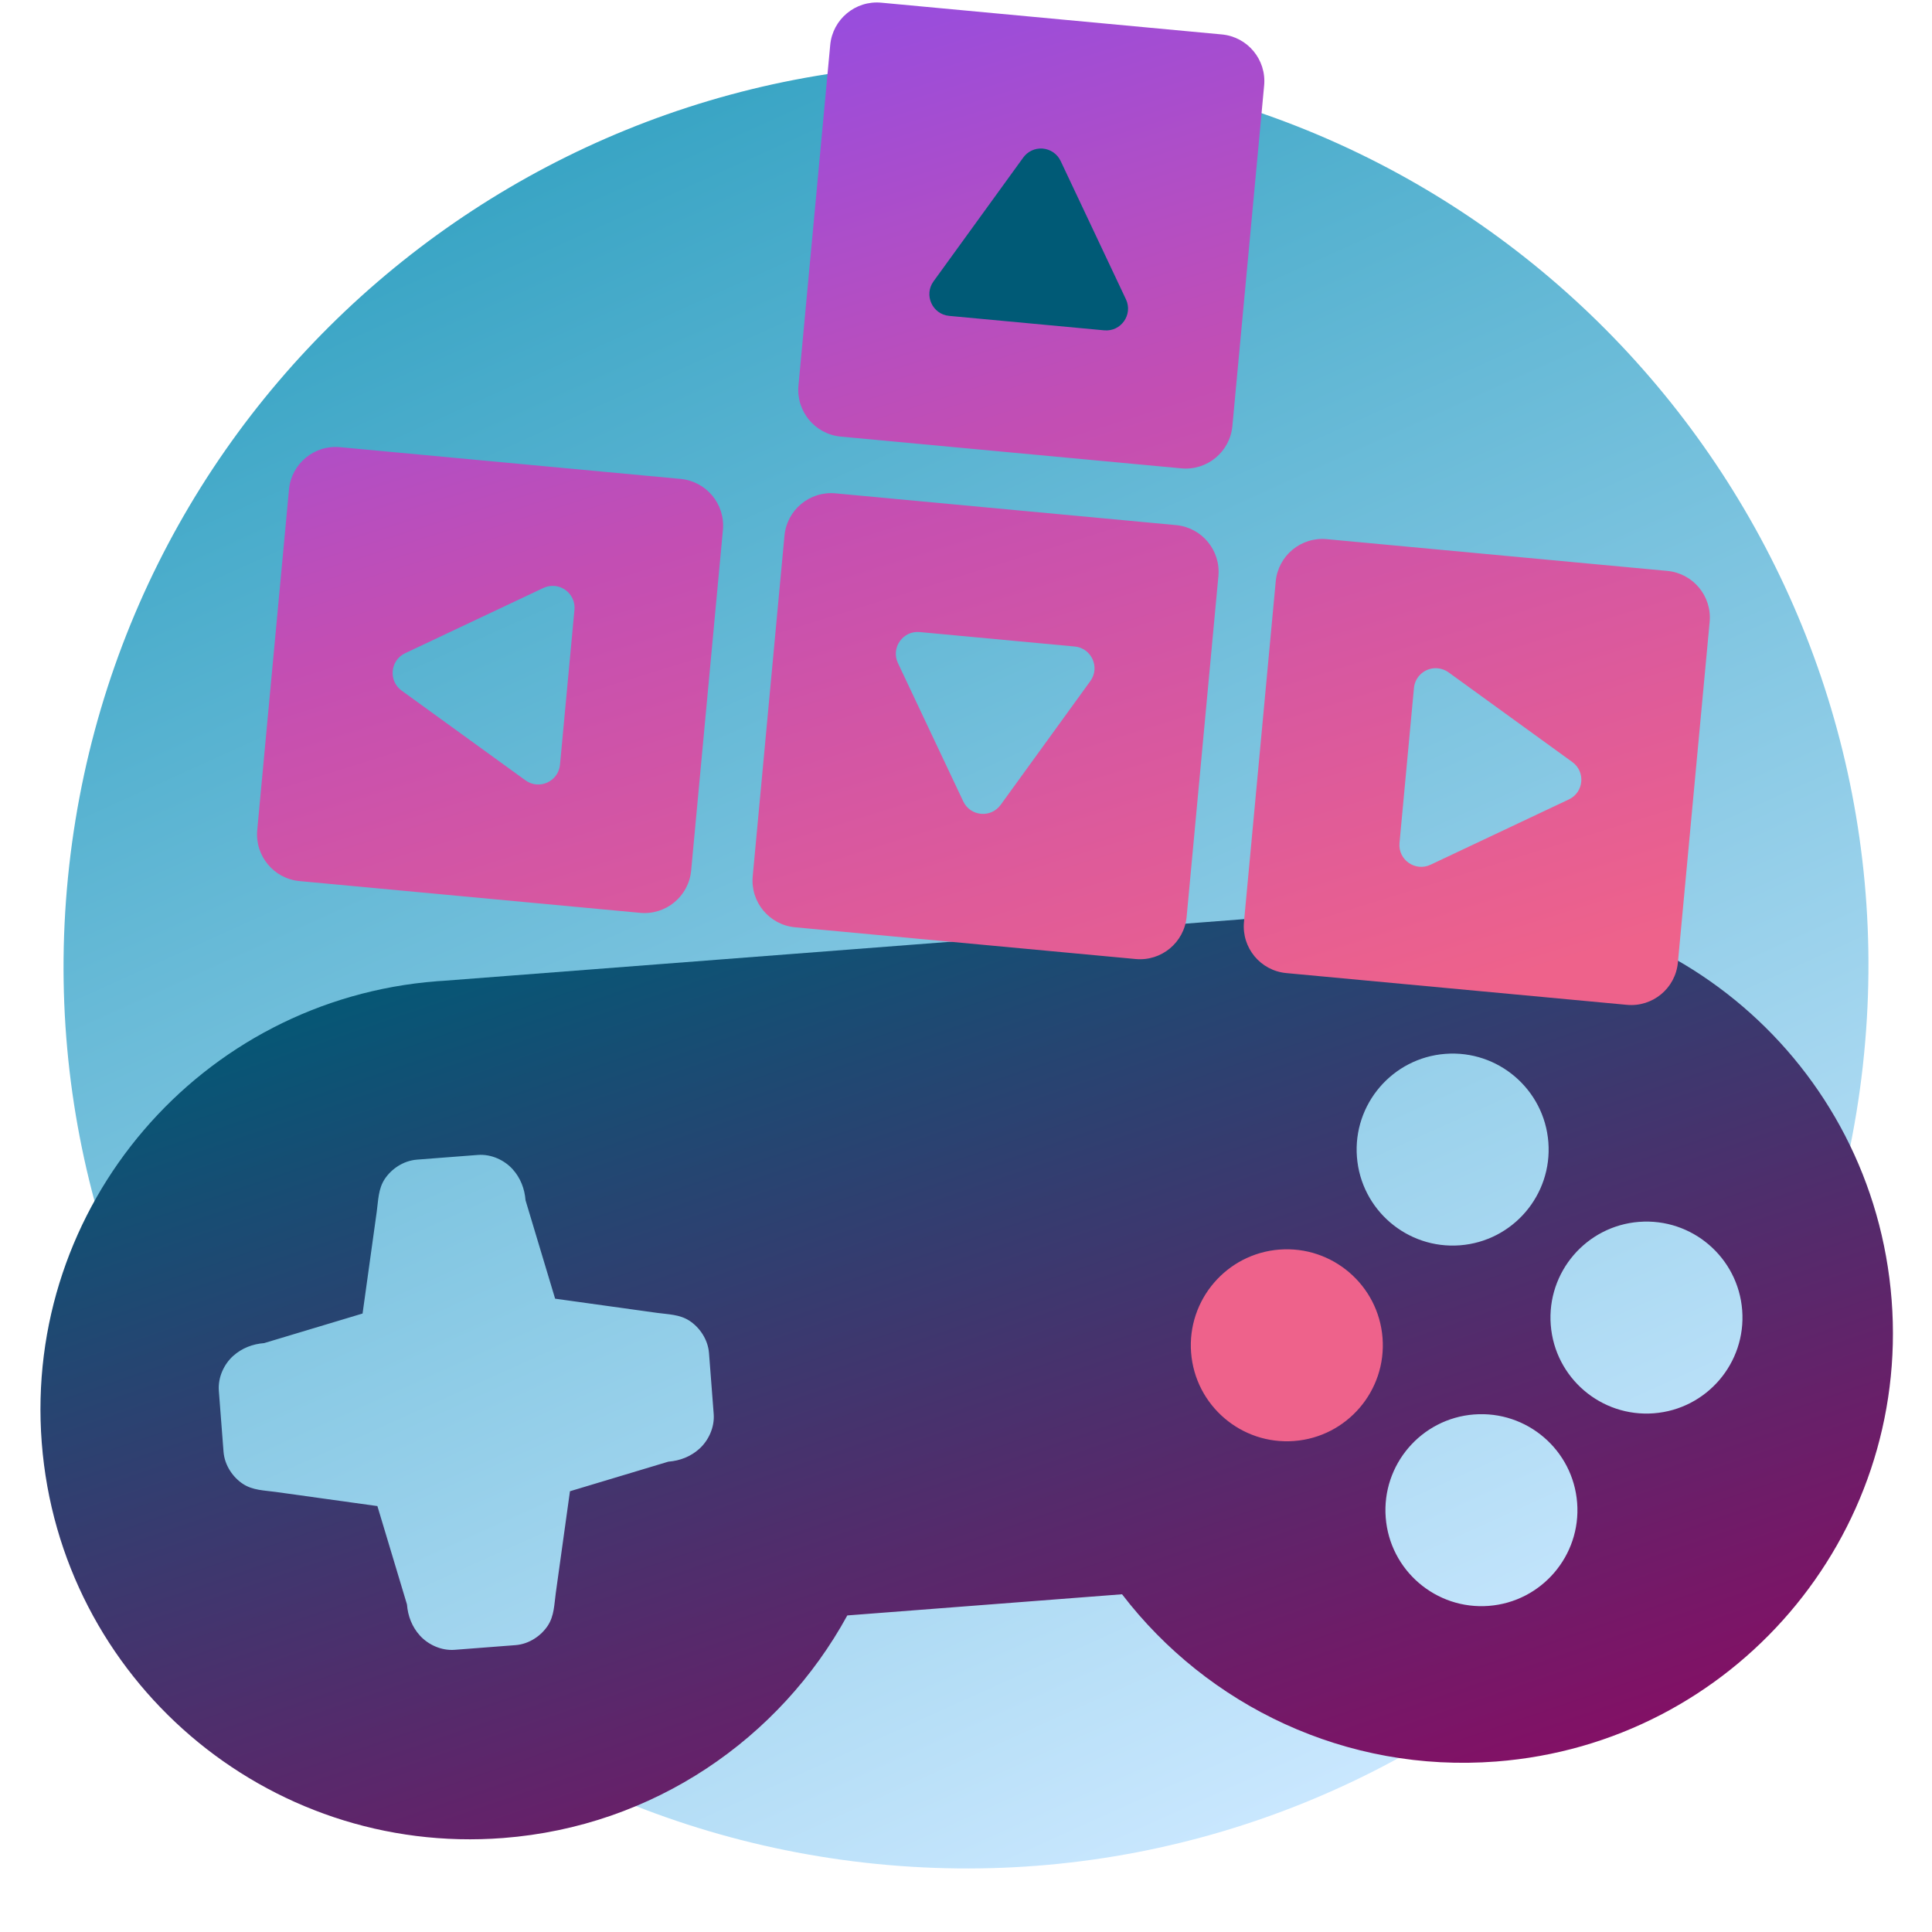
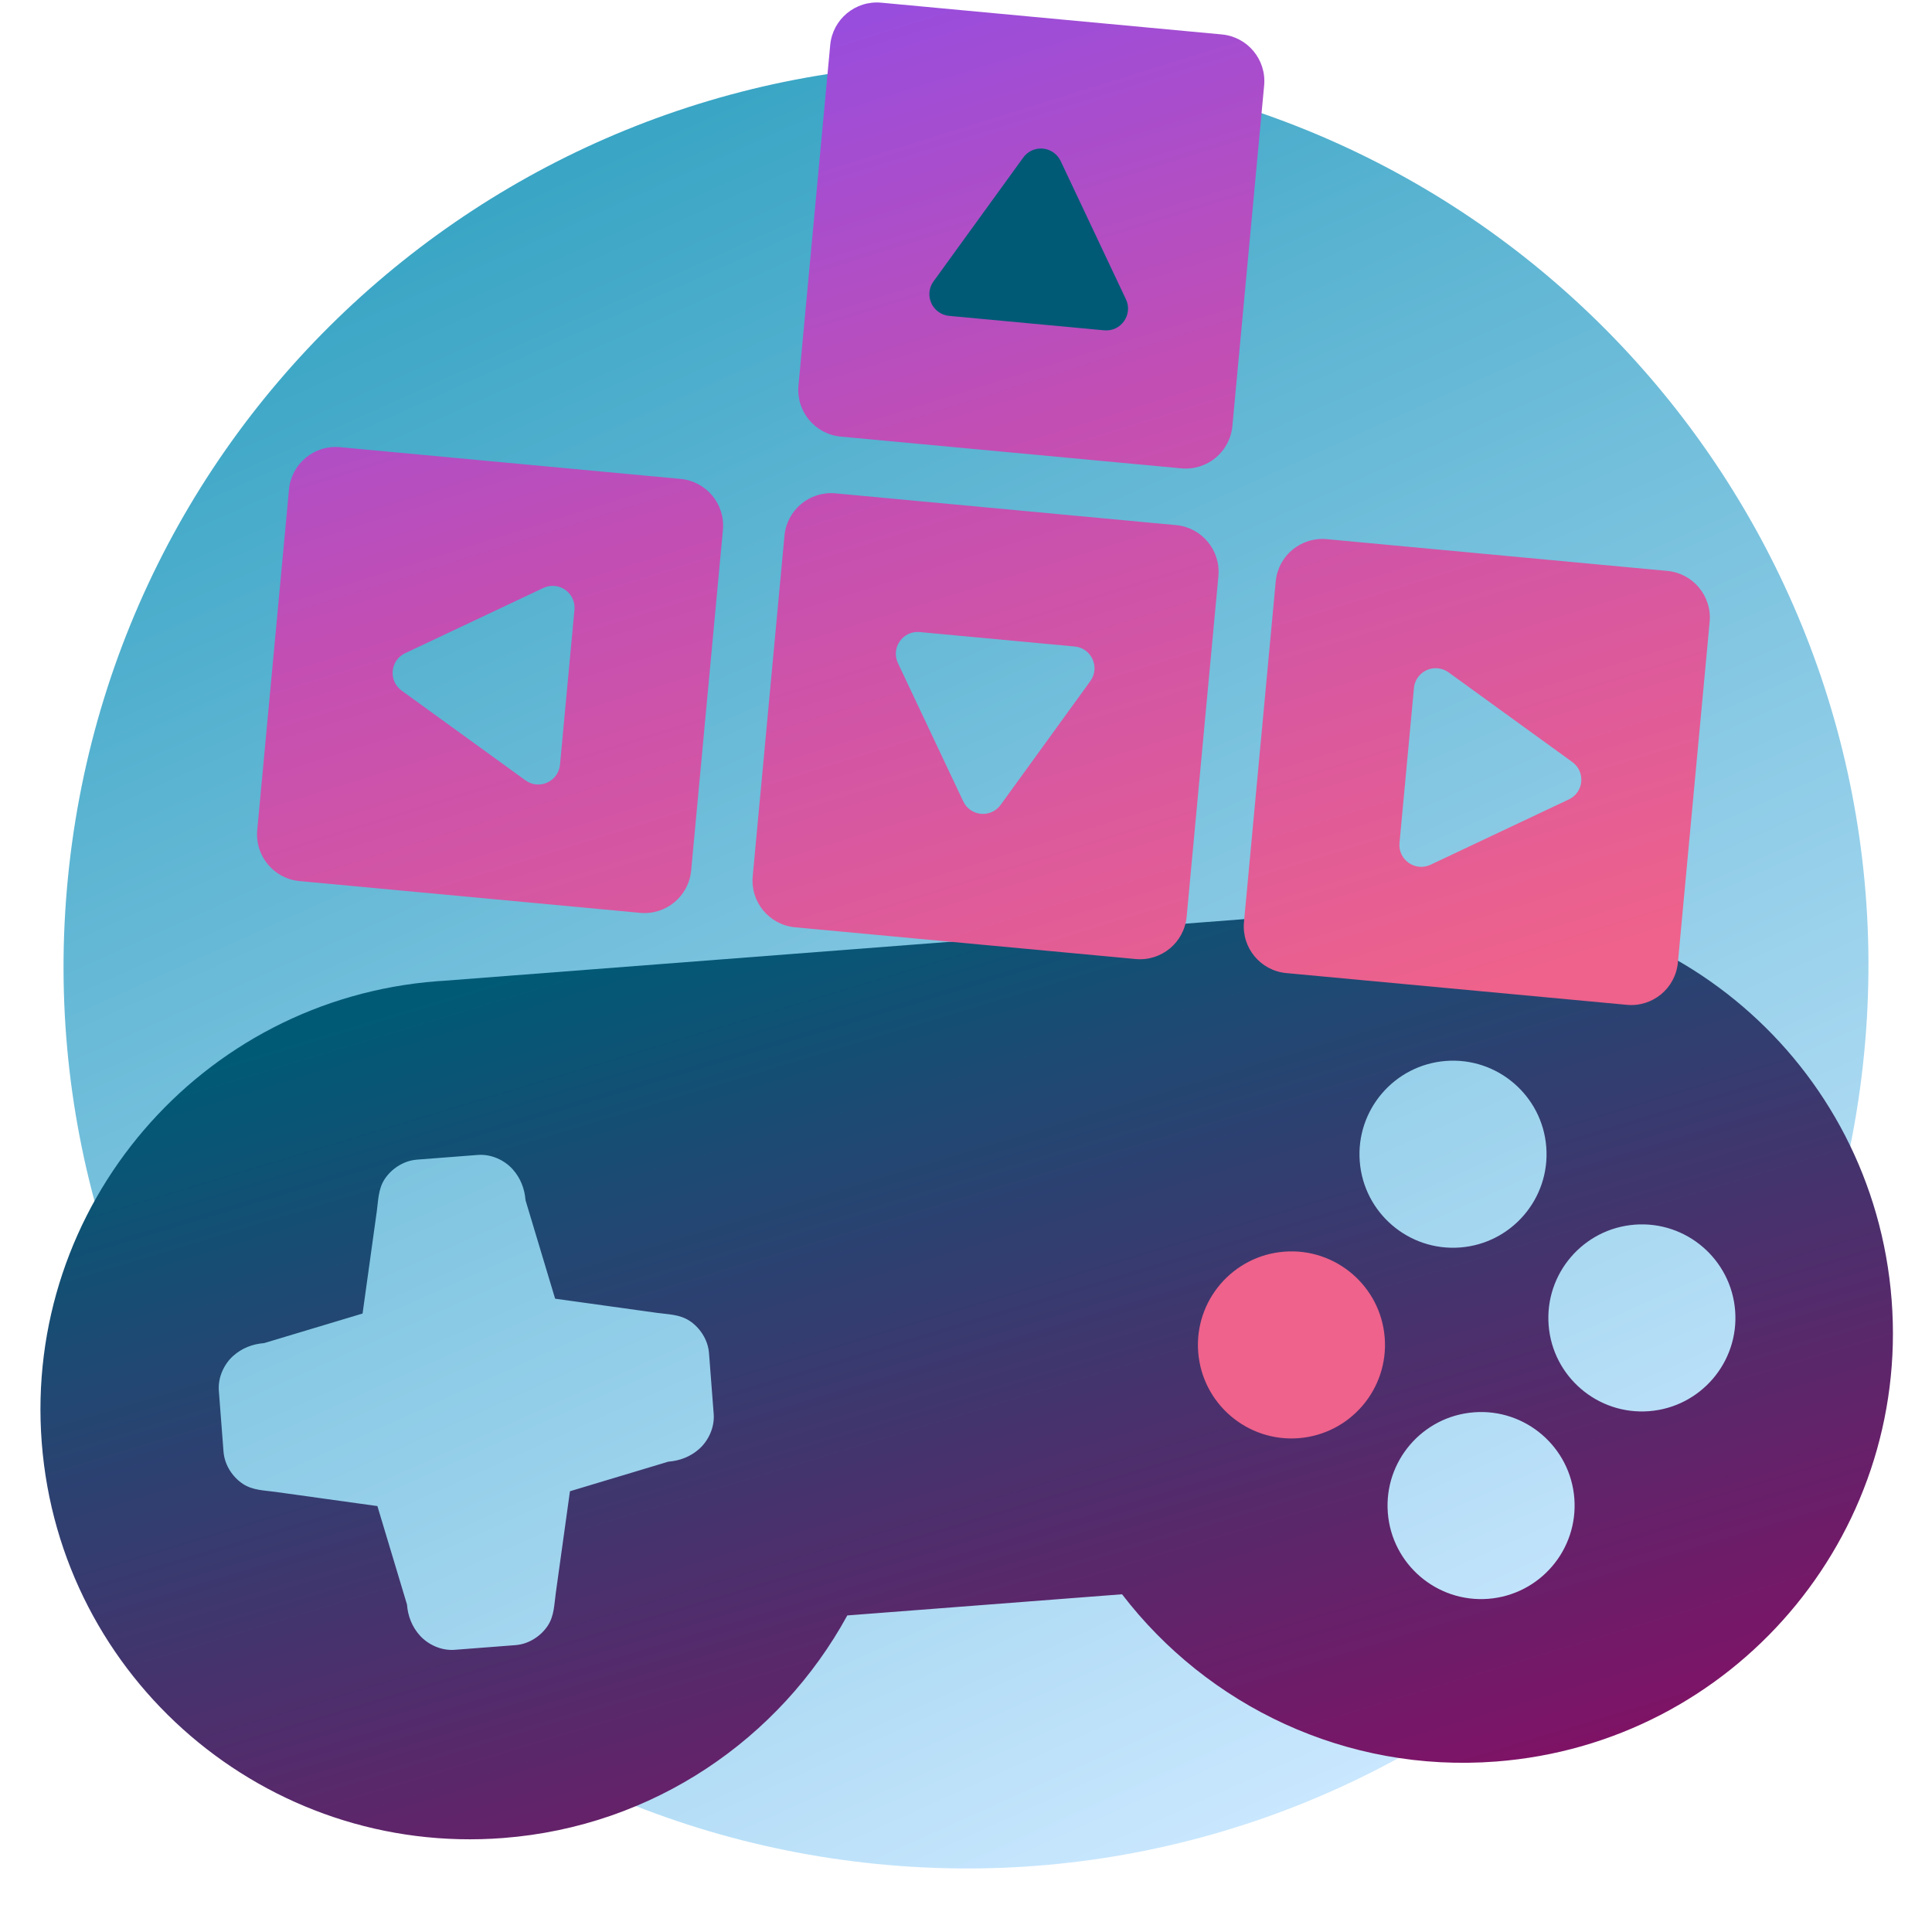
<svg xmlns="http://www.w3.org/2000/svg" xmlns:xlink="http://www.w3.org/1999/xlink" width="143.213mm" height="143.213mm" viewBox="0 0 143.213 143.213" version="1.1" id="svg2873">
  <defs id="defs2867">
    <linearGradient id="linearGradient2144">
      <stop style="stop-color:#ee628b;stop-opacity:1;" offset="0" id="stop2140" />
      <stop style="stop-color:#c34eb3;stop-opacity:1;" offset="0.569" id="stop2148" />
      <stop style="stop-color:#934de2;stop-opacity:1;" offset="1" id="stop2142" />
    </linearGradient>
    <linearGradient id="linearGradient2085">
      <stop style="stop-color:#005a76;stop-opacity:1;" offset="0" id="stop2081" />
      <stop style="stop-color:#a00062;stop-opacity:1;" offset="1" id="stop2083" />
    </linearGradient>
    <linearGradient id="linearGradient2021">
      <stop style="stop-color:#38a4c4;stop-opacity:1;" offset="0" id="stop2017" />
      <stop style="stop-color:#cbe8ff;stop-opacity:1;" offset="1" id="stop2019" />
    </linearGradient>
    <filter style="color-interpolation-filters:sRGB" id="filter1980" x="-0.02" y="-0.018" width="1.04" height="1.044">
      <feFlood flood-opacity="0.251" flood-color="rgb(0,0,0)" result="flood" id="feFlood1970" />
      <feComposite in="flood" in2="SourceGraphic" operator="in" result="composite1" id="feComposite1972" />
      <feGaussianBlur in="composite1" stdDeviation="1" result="blur" id="feGaussianBlur1974" />
      <feOffset dx="0" dy="1" result="offset" id="feOffset1976" />
      <feComposite in="SourceGraphic" in2="offset" operator="over" result="composite2" id="feComposite1978" />
    </filter>
    <linearGradient xlink:href="#linearGradient2021" id="linearGradient2023" x1="226.839" y1="35.98" x2="285.777" y2="166.388" gradientUnits="userSpaceOnUse" gradientTransform="matrix(0.9554285,0,0,0.9554285,11.33954,4.638603)" />
-     <linearGradient xlink:href="#linearGradient2085" id="linearGradient2089" x1="267.751" y1="29.72" x2="270.983" y2="119.299" gradientUnits="userSpaceOnUse" gradientTransform="matrix(1.054711,-0.3193442,0.3193442,1.054711,-45.05384,141.9587)" />
+     <linearGradient xlink:href="#linearGradient2085" id="linearGradient2089" x1="271.027" y1="35.842" x2="270.983" y2="119.299" gradientUnits="userSpaceOnUse" gradientTransform="matrix(1.054711,-0.3193442,0.3193442,1.054711,-45.05384,141.9587)" />
    <linearGradient xlink:href="#linearGradient2144" id="linearGradient2146" x1="267.288" y1="166.435" x2="220.44" y2="99.792" gradientUnits="userSpaceOnUse" gradientTransform="rotate(17.76538,441.5393,128.2254)" />
  </defs>
  <g id="layer1" transform="translate(-184.4489,-29.51289)">
    <path style="fill:url(#linearGradient2023);fill-opacity:1;fill-rule:nonzero;stroke:none;stroke-width:0.538;stroke-linejoin:round;stroke-miterlimit:4;stroke-dasharray:none;stroke-opacity:1" id="path3680" d="m 322.525,108.614 a 66.891,66.891 0 0 1 -73.925,58.979 66.891,66.891 0 0 1 -59.023,-73.89 66.891,66.891 0 0 1 73.856,-59.066 66.891,66.891 0 0 1 59.109,73.821" />
    <g id="g1932" transform="matrix(1.068004,0,0,1.068004,-17.49467,-6.729483)">
      <ellipse style="fill:#ee628b;fill-opacity:1;fill-rule:nonzero;stroke:none;stroke-width:0.934;stroke-linejoin:round;stroke-miterlimit:4;stroke-dasharray:none;stroke-opacity:1" id="path3702" cx="229.455" cy="202.791" rx="8.198" ry="8.225" transform="rotate(-16.8452)" />
-       <path id="rect3031-2-3-7" style="fill:url(#linearGradient2089);fill-opacity:1;stroke:none;stroke-width:1.57;stroke-miterlimit:4;stroke-dasharray:none;stroke-opacity:1" d="m 219.425,102.038 c -16.418,1.265 -28.708,15.606 -27.443,32.025 1.265,16.418 15.606,28.708 32.024,27.443 10.44,-0.804 19.21,-6.897 23.888,-15.449 l 19.069,-1.469 c 5.932,7.734 15.531,12.412 25.972,11.608 16.418,-1.265 28.708,-15.606 27.443,-32.024 -1.27,-16.483 -15.606,-28.709 -32.024,-27.444 -0.144,0.011 -0.287,0.026 -0.431,0.039 l -68.066,5.243 c -0.144,0.009 -0.288,0.016 -0.432,0.027 z m -1.401,12.383 4.222,-0.325 c 0.958,-0.074 1.867,0.379 2.418,0.989 0.551,0.61 0.836,1.365 0.897,2.157 l 2.053,6.83 7.064,0.983 c 0.787,0.109 1.58,0.103 2.267,0.554 0.687,0.451 1.276,1.279 1.35,2.238 l 0.325,4.222 c 0.074,0.959 -0.381,1.867 -0.991,2.418 -0.61,0.551 -1.363,0.836 -2.155,0.897 l -6.83,2.053 -0.983,7.062 c -0.11,0.787 -0.105,1.582 -0.556,2.269 -0.451,0.687 -1.279,1.276 -2.238,1.35 l -4.222,0.325 c -0.958,0.074 -1.867,-0.381 -2.418,-0.991 -0.551,-0.61 -0.834,-1.365 -0.895,-2.157 l -2.053,-6.828 -7.064,-0.983 c -0.787,-0.109 -1.582,-0.105 -2.269,-0.556 -0.687,-0.451 -1.274,-1.28 -1.347,-2.238 l -0.325,-4.222 c -0.074,-0.958 0.379,-1.867 0.989,-2.418 0.61,-0.551 1.365,-0.834 2.157,-0.895 l 6.83,-2.053 0.983,-7.064 c 0.109,-0.787 0.102,-1.582 0.554,-2.269 0.451,-0.687 1.28,-1.274 2.238,-1.347 z m 71.373,-7.341 c 3.665,-0.282 6.873,2.467 7.155,6.132 0.282,3.665 -2.467,6.873 -6.132,7.155 -3.665,0.282 -6.873,-2.467 -7.155,-6.132 -0.282,-3.665 2.467,-6.873 6.132,-7.155 z m -11.509,13.584 c 3.665,-0.282 6.873,2.466 7.155,6.131 0.282,3.665 -2.467,6.873 -6.132,7.155 -3.665,0.282 -6.873,-2.467 -7.155,-6.132 -0.282,-3.665 2.467,-6.872 6.132,-7.155 z m 24.962,-1.923 c 3.665,-0.282 6.873,2.466 7.155,6.131 0.282,3.665 -2.467,6.873 -6.132,7.155 -3.665,0.282 -6.873,-2.467 -7.155,-6.132 -0.282,-3.665 2.467,-6.872 6.132,-7.155 z m -11.455,13.367 c 3.665,-0.282 6.873,2.466 7.155,6.131 0.282,3.665 -2.467,6.873 -6.132,7.155 -3.665,0.282 -6.873,-2.467 -7.155,-6.132 -0.282,-3.665 2.467,-6.872 6.132,-7.155 z" />
+       <path id="rect3031-2-3-7" style="fill:url(#linearGradient2089);fill-opacity:1;stroke:none;stroke-width:1.57;stroke-miterlimit:4;stroke-dasharray:none;stroke-opacity:1" d="m 219.425,102.038 c -16.418,1.265 -28.708,15.606 -27.443,32.025 1.265,16.418 15.606,28.708 32.024,27.443 10.44,-0.804 19.21,-6.897 23.888,-15.449 l 19.069,-1.469 c 5.932,7.734 15.531,12.412 25.972,11.608 16.418,-1.265 28.708,-15.606 27.443,-32.024 -1.27,-16.483 -15.606,-28.709 -32.024,-27.444 -0.144,0.011 -0.287,0.026 -0.431,0.039 l -68.066,5.243 c -0.144,0.009 -0.288,0.016 -0.432,0.027 z m -1.401,12.383 4.222,-0.325 c 0.958,-0.074 1.867,0.379 2.418,0.989 0.551,0.61 0.836,1.365 0.897,2.157 l 2.053,6.83 7.064,0.983 c 0.787,0.109 1.58,0.103 2.267,0.554 0.687,0.451 1.276,1.279 1.35,2.238 l 0.325,4.222 c 0.074,0.959 -0.381,1.867 -0.991,2.418 -0.61,0.551 -1.363,0.836 -2.155,0.897 l -6.83,2.053 -0.983,7.062 c -0.11,0.787 -0.105,1.582 -0.556,2.269 -0.451,0.687 -1.279,1.276 -2.238,1.35 l -4.222,0.325 c -0.958,0.074 -1.867,-0.381 -2.418,-0.991 -0.551,-0.61 -0.834,-1.365 -0.895,-2.157 l -2.053,-6.828 -7.064,-0.983 c -0.787,-0.109 -1.582,-0.105 -2.269,-0.556 -0.687,-0.451 -1.274,-1.28 -1.347,-2.238 l -0.325,-4.222 c -0.074,-0.958 0.379,-1.867 0.989,-2.418 0.61,-0.551 1.365,-0.834 2.157,-0.895 l 6.83,-2.053 0.983,-7.064 c 0.109,-0.787 0.102,-1.582 0.554,-2.269 0.451,-0.687 1.28,-1.274 2.238,-1.347 z m 71.411,-6.849 c 3.571,-0.275 6.697,2.403 6.972,5.974 0.275,3.571 -2.403,6.697 -5.974,6.972 -3.571,0.275 -6.697,-2.403 -6.972,-5.974 -0.275,-3.571 2.403,-6.696 5.974,-6.972 z m -11.213,13.236 c 3.571,-0.275 6.696,2.403 6.972,5.974 0.275,3.571 -2.403,6.697 -5.974,6.972 -3.571,0.275 -6.697,-2.403 -6.972,-5.974 -0.275,-3.571 2.404,-6.696 5.974,-6.971 z m 24.322,-1.874 c 3.571,-0.275 6.696,2.403 6.972,5.974 0.275,3.571 -2.403,6.697 -5.974,6.972 -3.571,0.275 -6.697,-2.403 -6.972,-5.974 -0.275,-3.571 2.404,-6.696 5.974,-6.971 z m -11.161,13.024 c 3.571,-0.275 6.696,2.403 6.972,5.974 0.275,3.571 -2.403,6.696 -5.974,6.972 -3.571,0.275 -6.697,-2.403 -6.972,-5.974 -0.275,-3.571 2.404,-6.696 5.974,-6.971 z" />
      <ellipse style="fill:#005a76;fill-opacity:1;fill-rule:nonzero;stroke:none;stroke-width:0.893;stroke-linejoin:round;stroke-miterlimit:4;stroke-dasharray:none;stroke-opacity:1" id="path3704" cx="263.439" cy="-31.42" rx="10.779" ry="9.35" transform="rotate(17.76538)" />
      <path id="path1873-2-8" style="color:#000000;font-style:normal;font-variant:normal;font-weight:normal;font-stretch:normal;font-size:medium;line-height:normal;font-family:sans-serif;font-variant-ligatures:normal;font-variant-position:normal;font-variant-caps:normal;font-variant-numeric:normal;font-variant-alternates:normal;font-variant-east-asian:normal;font-feature-settings:normal;font-variation-settings:normal;text-indent:0;text-align:start;text-decoration:none;text-decoration-line:none;text-decoration-style:solid;text-decoration-color:#000000;letter-spacing:normal;word-spacing:normal;text-transform:none;writing-mode:lr-tb;direction:ltr;text-orientation:mixed;dominant-baseline:auto;baseline-shift:baseline;text-anchor:start;white-space:normal;shape-padding:0;shape-margin:0;inline-size:0;clip-rule:nonzero;display:inline;overflow:visible;visibility:visible;isolation:auto;mix-blend-mode:normal;color-interpolation:sRGB;color-interpolation-filters:linearRGB;solid-color:#000000;solid-opacity:1;vector-effect:none;fill:url(#linearGradient2146);fill-opacity:1;fill-rule:nonzero;stroke:none;stroke-width:1.128;stroke-linecap:butt;stroke-linejoin:round;stroke-miterlimit:4;stroke-dasharray:none;stroke-dashoffset:0;stroke-opacity:1;color-rendering:auto;image-rendering:auto;shape-rendering:auto;text-rendering:auto;enable-background:accumulate;stop-color:#000000" d="m 250.249,34.121 c -1.789,-0.167 -3.375,1.148 -3.541,2.937 l -2.204,23.639 c -0.167,1.789 1.148,3.374 2.937,3.541 l 23.639,2.204 c 1.789,0.167 3.374,-1.148 3.541,-2.937 l 2.204,-23.639 c 0.167,-1.789 -1.148,-3.375 -2.937,-3.541 z m 11.188,10.124 c 0.547,0.039 1.031,0.369 1.265,0.865 l 4.531,9.598 c 0.5,1.06 -0.342,2.262 -1.509,2.154 L 254.964,55.859 C 253.797,55.749 253.191,54.412 253.878,53.463 l 6.228,-8.595 c 0.306,-0.423 0.809,-0.659 1.331,-0.623 z m -48.753,20.726 c -1.789,-0.167 -3.374,1.148 -3.541,2.937 l -2.204,23.639 c -0.167,1.789 1.148,3.375 2.937,3.541 l 23.639,2.204 c 1.789,0.167 3.374,-1.148 3.541,-2.937 l 2.204,-23.639 c 0.167,-1.789 -1.148,-3.374 -2.937,-3.541 z m 34.39,3.206 c -1.789,-0.167 -3.375,1.148 -3.541,2.937 l -2.204,23.639 c -0.167,1.789 1.148,3.375 2.937,3.541 l 23.639,2.204 c 1.789,0.167 3.374,-1.148 3.541,-2.937 l 2.204,-23.639 c 0.167,-1.789 -1.148,-3.374 -2.937,-3.541 z m 34.096,3.179 c -1.789,-0.167 -3.374,1.148 -3.541,2.937 l -2.204,23.639 c -0.167,1.789 1.148,3.374 2.937,3.541 l 23.639,2.204 c 1.789,0.167 3.375,-1.148 3.541,-2.937 l 2.204,-23.639 c 0.167,-1.789 -1.148,-3.374 -2.937,-3.541 z m 7.709,8.963 c 0.268,0.025 0.524,0.121 0.742,0.279 l 8.595,6.228 c 0.932,0.676 0.799,2.103 -0.242,2.595 l -9.598,4.531 c -1.061,0.503 -2.265,-0.341 -2.156,-1.51 l 1.003,-10.756 c 0.078,-0.836 0.821,-1.448 1.656,-1.367 z m -61.322,-5.716 c 0.846,0.061 1.477,0.806 1.399,1.651 l -1.003,10.756 c -0.11,1.167 -1.446,1.773 -2.396,1.086 l -8.595,-6.228 c -0.932,-0.676 -0.799,-2.103 0.242,-2.595 l 9.598,-4.531 c 0.236,-0.111 0.495,-0.159 0.755,-0.139 z m 25.362,3.201 10.759,1.003 c 1.167,0.11 1.773,1.446 1.086,2.396 l -6.228,8.596 c -0.676,0.932 -2.103,0.799 -2.595,-0.242 l -4.532,-9.597 c -0.503,-1.061 0.341,-2.265 1.51,-2.156 z" />
    </g>
  </g>
</svg>
